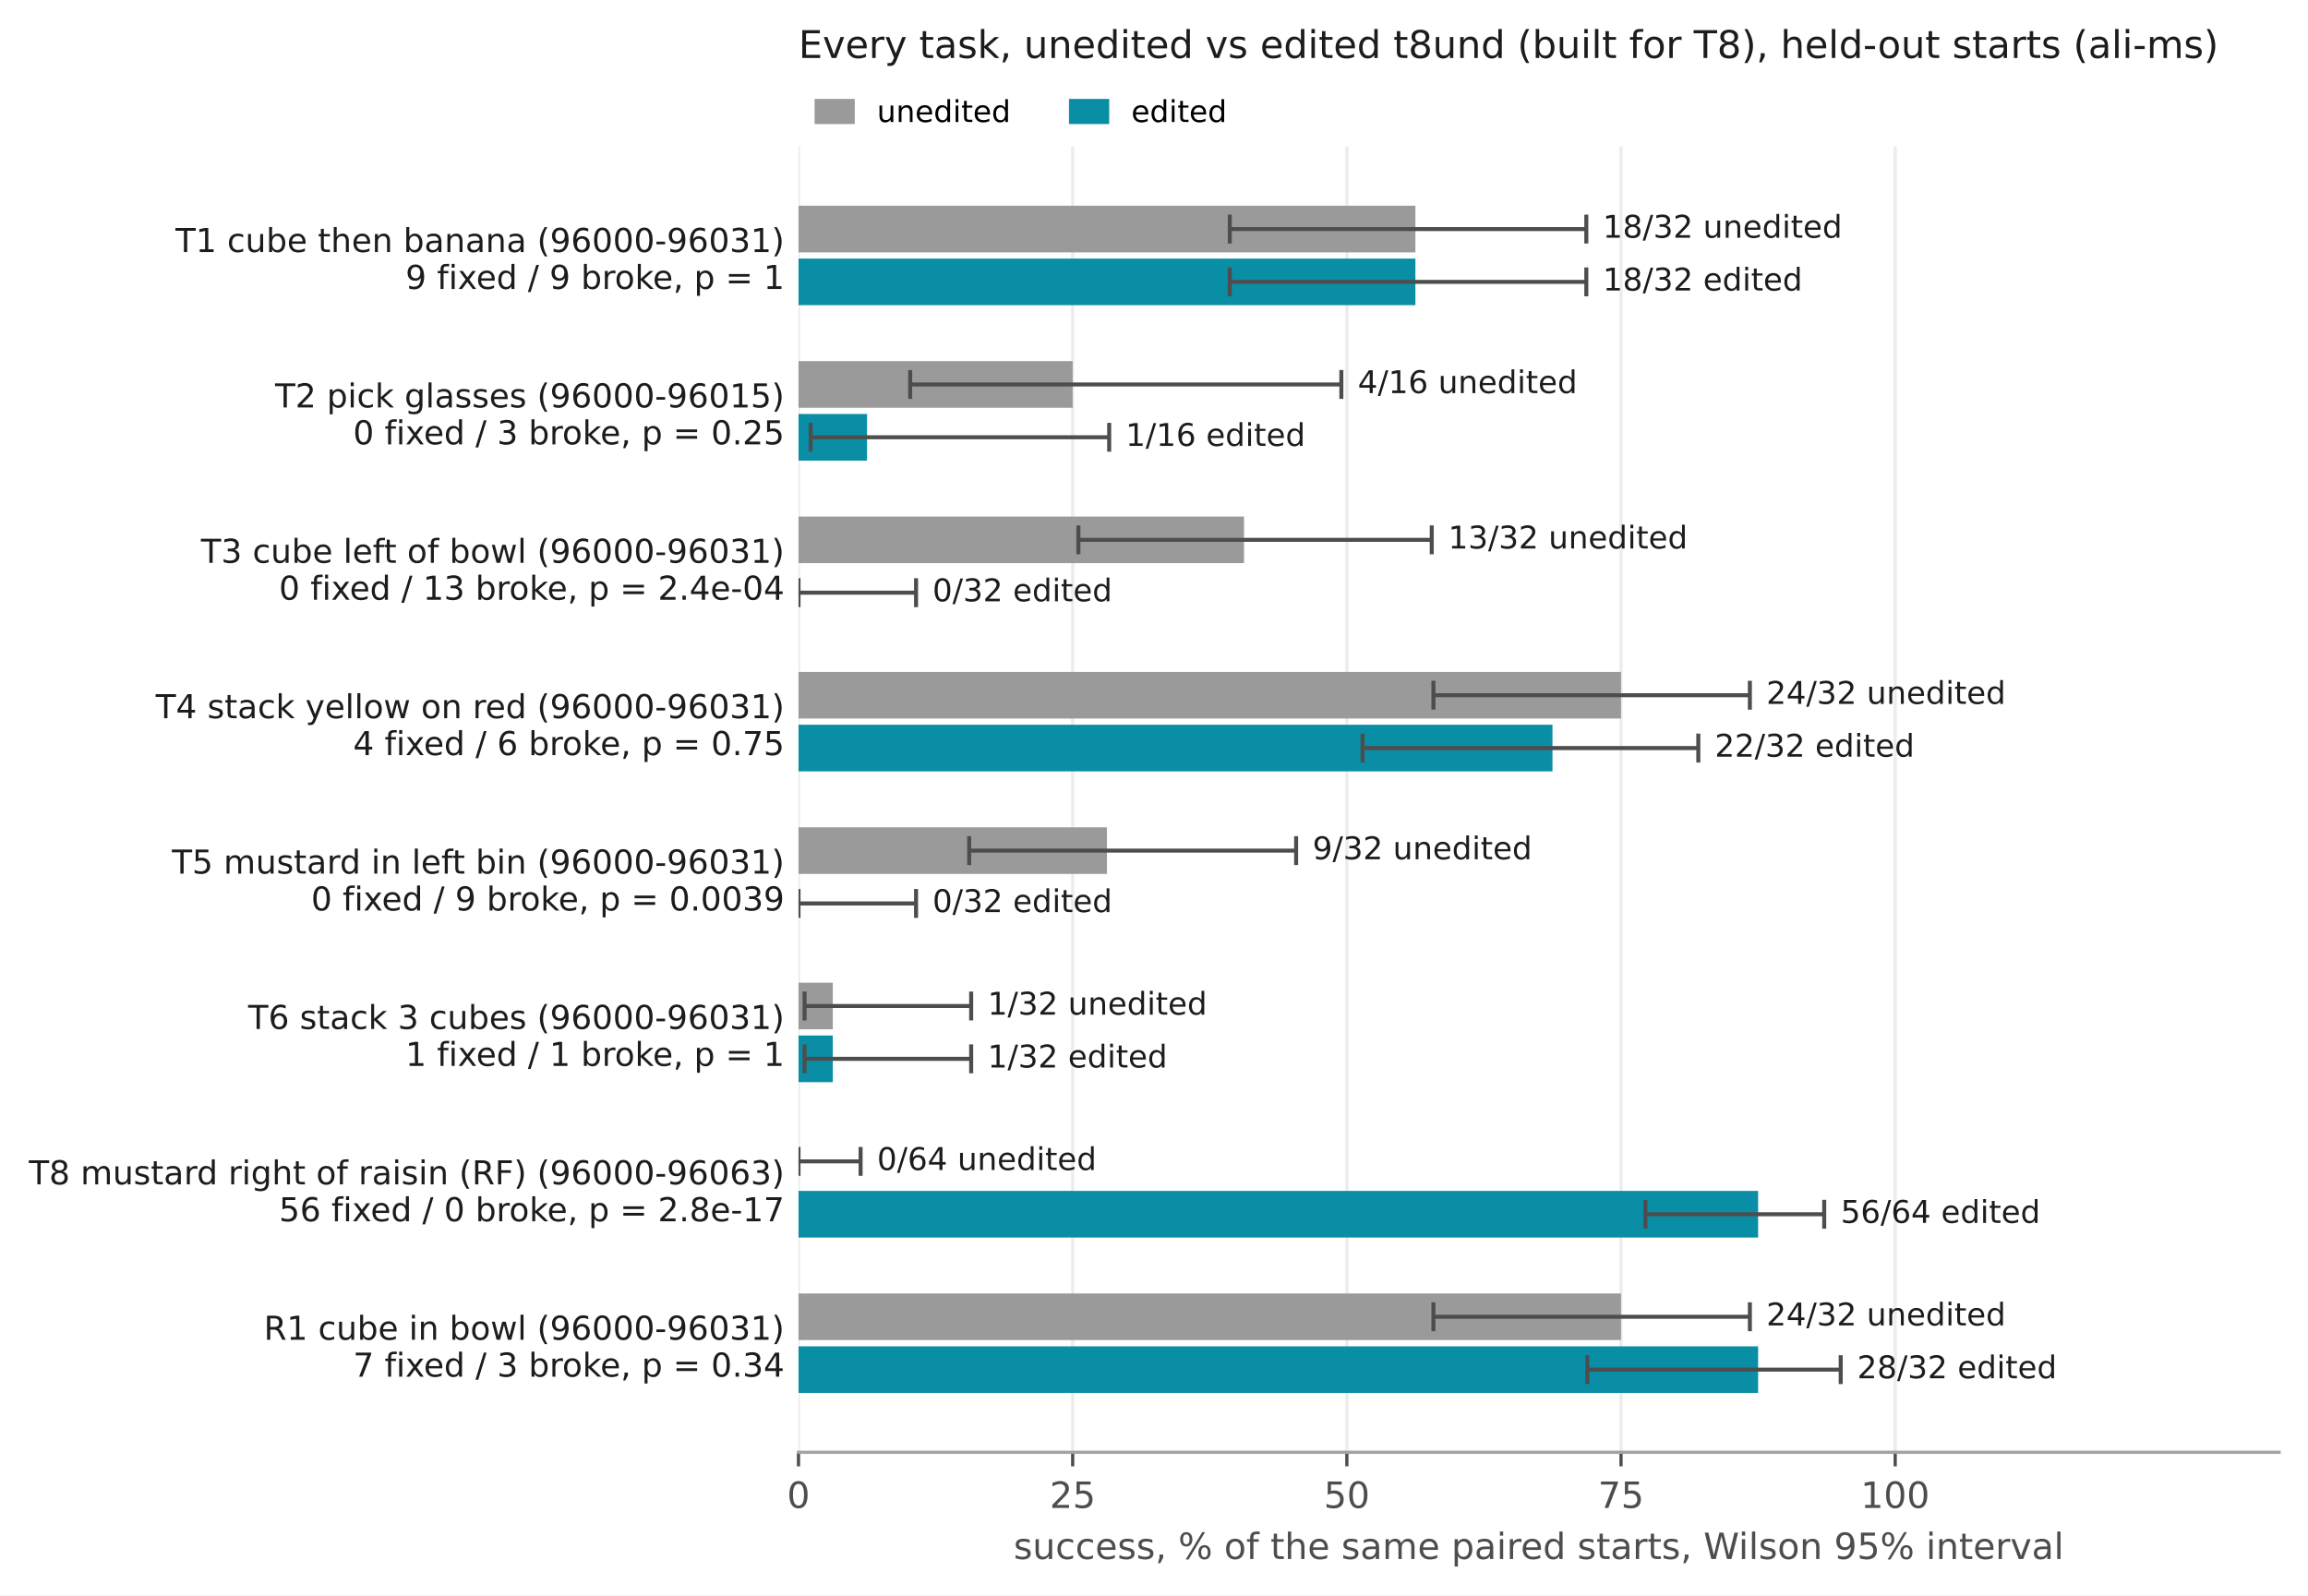
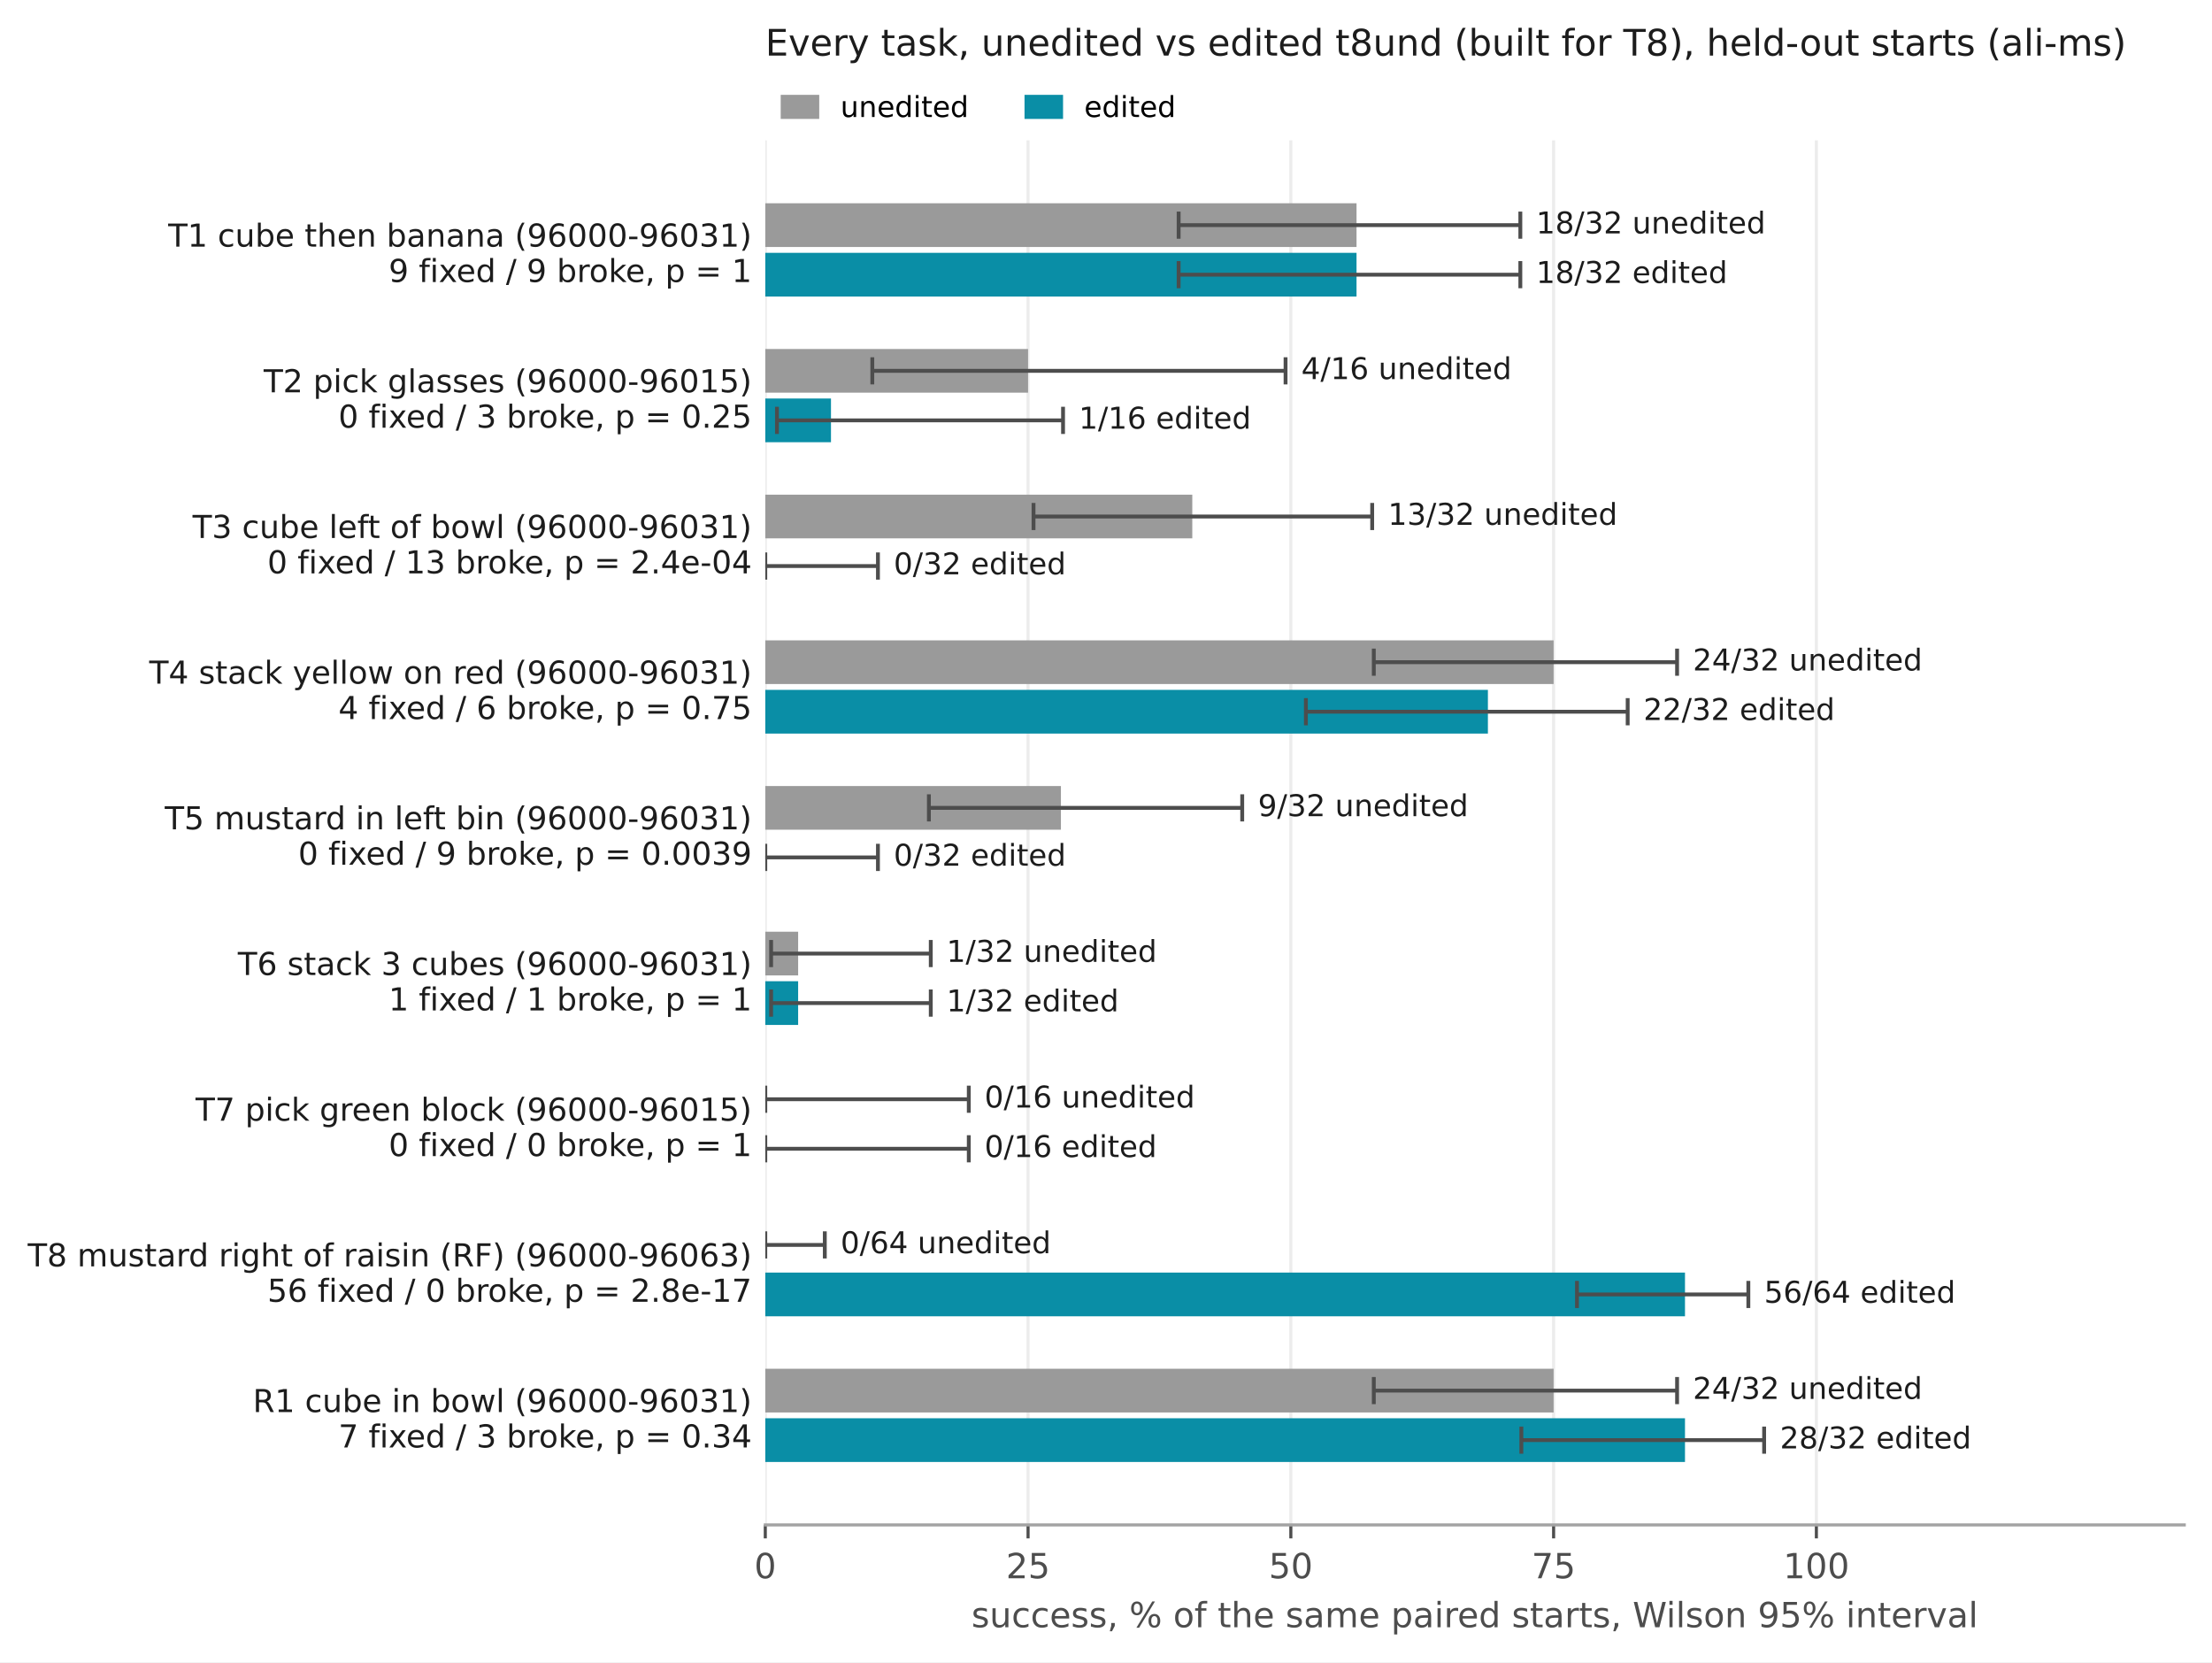
- <svg xmlns="http://www.w3.org/2000/svg" xmlns:xlink="http://www.w3.org/1999/xlink" width="574.104pt" height="396.918pt" viewBox="0 0 574.104 396.918" version="1.1">
+ <svg xmlns="http://www.w3.org/2000/svg" xmlns:xlink="http://www.w3.org/1999/xlink" width="574.104pt" height="431.29pt" viewBox="0 0 574.104 431.29" version="1.1">
  <defs>
    <style type="text/css">*{stroke-linejoin: round; stroke-linecap: butt}</style>
  </defs>
  <g id="figure_1">
    <g id="patch_1">
-       <path d="M 0 396.918  L 574.104 396.918  L 574.104 0  L 0 0  z " style="fill: #ffffff" />
+       <path d="M 0 431.29  L 574.104 431.29  L 574.104 0  L 0 0  z " style="fill: #ffffff" />
    </g>
    <g id="axes_1">
      <g id="patch_2">
-         <path d="M 198.624 361.297  L 566.904 361.297  L 566.904 36.419  L 198.624 36.419  z " style="fill: #ffffff" />
+         <path d="M 198.624 395.67  L 566.904 395.67  L 566.904 36.419  L 198.624 36.419  z " style="fill: #ffffff" />
      </g>
      <g id="matplotlib.axis_1">
        <g id="xtick_1">
          <g id="line2d_1">
-             <path d="M 198.624 361.297  L 198.624 36.419  " clip-path="url(#p820fdd9894)" style="fill: none; stroke: #ececec; stroke-width: 0.8; stroke-linecap: square" />
+             <path d="M 198.624 395.67  L 198.624 36.419  " clip-path="url(#pd3c4343c8f)" style="fill: none; stroke: #ececec; stroke-width: 0.8; stroke-linecap: square" />
          </g>
          <g id="line2d_2">
            <defs>
-               <path id="m420c522c2f" d="M 0 0  L 0 3.5  " style="stroke: #4d4d4d; stroke-width: 0.8" />
+               <path id="mde42d79b18" d="M 0 0  L 0 3.5  " style="stroke: #4d4d4d; stroke-width: 0.8" />
            </defs>
            <g>
-               <use xlink:href="#m420c522c2f" x="198.624" y="361.297" style="fill: #4d4d4d; stroke: #4d4d4d; stroke-width: 0.8" />
+               <use xlink:href="#mde42d79b18" x="198.624" y="395.67" style="fill: #4d4d4d; stroke: #4d4d4d; stroke-width: 0.8" />
            </g>
          </g>
          <g id="text_1">
-             <text style="font-size: 9px; font-family: 'DejaVu Sans'; text-anchor: middle; fill: #4d4d4d" x="198.624" y="375.136" transform="rotate(-0 198.6235 375.1355)">0</text>
+             <text style="font-size: 9px; font-family: 'DejaVu Sans'; text-anchor: middle; fill: #4d4d4d" x="198.624" y="409.508" transform="rotate(-0 198.6235 409.5083)">0</text>
          </g>
        </g>
        <g id="xtick_2">
          <g id="line2d_3">
-             <path d="M 266.824 361.297  L 266.824 36.419  " clip-path="url(#p820fdd9894)" style="fill: none; stroke: #ececec; stroke-width: 0.8; stroke-linecap: square" />
+             <path d="M 266.824 395.67  L 266.824 36.419  " clip-path="url(#pd3c4343c8f)" style="fill: none; stroke: #ececec; stroke-width: 0.8; stroke-linecap: square" />
          </g>
          <g id="line2d_4">
            <g>
-               <use xlink:href="#m420c522c2f" x="266.824" y="361.297" style="fill: #4d4d4d; stroke: #4d4d4d; stroke-width: 0.8" />
+               <use xlink:href="#mde42d79b18" x="266.824" y="395.67" style="fill: #4d4d4d; stroke: #4d4d4d; stroke-width: 0.8" />
            </g>
          </g>
          <g id="text_2">
-             <text style="font-size: 9px; font-family: 'DejaVu Sans'; text-anchor: middle; fill: #4d4d4d" x="266.824" y="375.136" transform="rotate(-0 266.8235 375.1355)">25</text>
+             <text style="font-size: 9px; font-family: 'DejaVu Sans'; text-anchor: middle; fill: #4d4d4d" x="266.824" y="409.508" transform="rotate(-0 266.8235 409.5083)">25</text>
          </g>
        </g>
        <g id="xtick_3">
          <g id="line2d_5">
-             <path d="M 335.024 361.297  L 335.024 36.419  " clip-path="url(#p820fdd9894)" style="fill: none; stroke: #ececec; stroke-width: 0.8; stroke-linecap: square" />
+             <path d="M 335.024 395.67  L 335.024 36.419  " clip-path="url(#pd3c4343c8f)" style="fill: none; stroke: #ececec; stroke-width: 0.8; stroke-linecap: square" />
          </g>
          <g id="line2d_6">
            <g>
-               <use xlink:href="#m420c522c2f" x="335.024" y="361.297" style="fill: #4d4d4d; stroke: #4d4d4d; stroke-width: 0.8" />
+               <use xlink:href="#mde42d79b18" x="335.024" y="395.67" style="fill: #4d4d4d; stroke: #4d4d4d; stroke-width: 0.8" />
            </g>
          </g>
          <g id="text_3">
-             <text style="font-size: 9px; font-family: 'DejaVu Sans'; text-anchor: middle; fill: #4d4d4d" x="335.024" y="375.136" transform="rotate(-0 335.0235 375.1355)">50</text>
+             <text style="font-size: 9px; font-family: 'DejaVu Sans'; text-anchor: middle; fill: #4d4d4d" x="335.024" y="409.508" transform="rotate(-0 335.0235 409.5083)">50</text>
          </g>
        </g>
        <g id="xtick_4">
          <g id="line2d_7">
-             <path d="M 403.224 361.297  L 403.224 36.419  " clip-path="url(#p820fdd9894)" style="fill: none; stroke: #ececec; stroke-width: 0.8; stroke-linecap: square" />
+             <path d="M 403.224 395.67  L 403.224 36.419  " clip-path="url(#pd3c4343c8f)" style="fill: none; stroke: #ececec; stroke-width: 0.8; stroke-linecap: square" />
          </g>
          <g id="line2d_8">
            <g>
-               <use xlink:href="#m420c522c2f" x="403.224" y="361.297" style="fill: #4d4d4d; stroke: #4d4d4d; stroke-width: 0.8" />
+               <use xlink:href="#mde42d79b18" x="403.224" y="395.67" style="fill: #4d4d4d; stroke: #4d4d4d; stroke-width: 0.8" />
            </g>
          </g>
          <g id="text_4">
-             <text style="font-size: 9px; font-family: 'DejaVu Sans'; text-anchor: middle; fill: #4d4d4d" x="403.224" y="375.136" transform="rotate(-0 403.2235 375.1355)">75</text>
+             <text style="font-size: 9px; font-family: 'DejaVu Sans'; text-anchor: middle; fill: #4d4d4d" x="403.224" y="409.508" transform="rotate(-0 403.2235 409.5083)">75</text>
          </g>
        </g>
        <g id="xtick_5">
          <g id="line2d_9">
-             <path d="M 471.423 361.297  L 471.423 36.419  " clip-path="url(#p820fdd9894)" style="fill: none; stroke: #ececec; stroke-width: 0.8; stroke-linecap: square" />
+             <path d="M 471.423 395.67  L 471.423 36.419  " clip-path="url(#pd3c4343c8f)" style="fill: none; stroke: #ececec; stroke-width: 0.8; stroke-linecap: square" />
          </g>
          <g id="line2d_10">
            <g>
-               <use xlink:href="#m420c522c2f" x="471.423" y="361.297" style="fill: #4d4d4d; stroke: #4d4d4d; stroke-width: 0.8" />
+               <use xlink:href="#mde42d79b18" x="471.423" y="395.67" style="fill: #4d4d4d; stroke: #4d4d4d; stroke-width: 0.8" />
            </g>
          </g>
          <g id="text_5">
-             <text style="font-size: 9px; font-family: 'DejaVu Sans'; text-anchor: middle; fill: #4d4d4d" x="471.423" y="375.136" transform="rotate(-0 471.4235 375.1355)">100</text>
+             <text style="font-size: 9px; font-family: 'DejaVu Sans'; text-anchor: middle; fill: #4d4d4d" x="471.423" y="409.508" transform="rotate(-0 471.4235 409.5083)">100</text>
          </g>
        </g>
        <g id="text_6">
-           <text style="font-size: 9px; font-family: 'DejaVu Sans'; text-anchor: middle; fill: #4d4d4d" x="382.764" y="387.846" transform="rotate(-0 382.7635 387.8458)">success, % of the same paired starts, Wilson 95% interval</text>
+           <text style="font-size: 9px; font-family: 'DejaVu Sans'; text-anchor: middle; fill: #4d4d4d" x="382.764" y="422.219" transform="rotate(-0 382.7635 422.2186)">success, % of the same paired starts, Wilson 95% interval</text>
        </g>
      </g>
      <g id="matplotlib.axis_2">
        <g id="ytick_1">
          <g id="line2d_11" />
          <g id="text_7">
-             <text style="font-size: 8.2px; font-family: 'DejaVu Sans'; fill: #1c1c1c" transform="translate(65.61603 333.3066)">R1 cube in bowl (96000-96031)</text>
-             <text style="font-size: 8.2px; font-family: 'DejaVu Sans'; fill: #1c1c1c" transform="translate(87.82394 342.4888)">7 fixed / 3 broke, p = 0.34</text>
+             <text style="font-size: 8.2px; font-family: 'DejaVu Sans'; fill: #1c1c1c" transform="translate(65.61603 366.3914)">R1 cube in bowl (96000-96031)</text>
+             <text style="font-size: 8.2px; font-family: 'DejaVu Sans'; fill: #1c1c1c" transform="translate(87.82394 375.5736)">7 fixed / 3 broke, p = 0.34</text>
          </g>
        </g>
        <g id="ytick_2">
          <g id="line2d_12" />
          <g id="text_8">
-             <text style="font-size: 8.2px; font-family: 'DejaVu Sans'; fill: #1c1c1c" transform="translate(7.2 294.649)">T8 mustard right of raisin (RF) (96000-96063)</text>
-             <text style="font-size: 8.2px; font-family: 'DejaVu Sans'; fill: #1c1c1c" transform="translate(69.38547 303.8312)">56 fixed / 0 broke, p = 2.8e-17</text>
+             <text style="font-size: 8.2px; font-family: 'DejaVu Sans'; fill: #1c1c1c" transform="translate(7.2 328.5914)">T8 mustard right of raisin (RF) (96000-96063)</text>
+             <text style="font-size: 8.2px; font-family: 'DejaVu Sans'; fill: #1c1c1c" transform="translate(69.38547 337.7736)">56 fixed / 0 broke, p = 2.8e-17</text>
          </g>
        </g>
        <g id="ytick_3">
          <g id="line2d_13" />
          <g id="text_9">
-             <text style="font-size: 8.2px; font-family: 'DejaVu Sans'; fill: #1c1c1c" transform="translate(61.73 255.9914)">T6 stack 3 cubes (96000-96031)</text>
-             <text style="font-size: 8.2px; font-family: 'DejaVu Sans'; fill: #1c1c1c" transform="translate(100.8645 265.1736)">1 fixed / 1 broke, p = 1</text>
+             <text style="font-size: 8.2px; font-family: 'DejaVu Sans'; fill: #1c1c1c" transform="translate(50.76506 290.7914)">T7 pick green block (96000-96015)</text>
+             <text style="font-size: 8.2px; font-family: 'DejaVu Sans'; fill: #1c1c1c" transform="translate(100.8645 299.9737)">0 fixed / 0 broke, p = 1</text>
          </g>
        </g>
        <g id="ytick_4">
          <g id="line2d_14" />
          <g id="text_10">
-             <text style="font-size: 8.2px; font-family: 'DejaVu Sans'; fill: #1c1c1c" transform="translate(42.77262 217.3338)">T5 mustard in left bin (96000-96031)</text>
-             <text style="font-size: 8.2px; font-family: 'DejaVu Sans'; fill: #1c1c1c" transform="translate(77.38944 226.516)">0 fixed / 9 broke, p = 0.0039</text>
+             <text style="font-size: 8.2px; font-family: 'DejaVu Sans'; fill: #1c1c1c" transform="translate(61.73 252.9914)">T6 stack 3 cubes (96000-96031)</text>
+             <text style="font-size: 8.2px; font-family: 'DejaVu Sans'; fill: #1c1c1c" transform="translate(100.8645 262.1737)">1 fixed / 1 broke, p = 1</text>
          </g>
        </g>
        <g id="ytick_5">
          <g id="line2d_15" />
          <g id="text_11">
-             <text style="font-size: 8.2px; font-family: 'DejaVu Sans'; fill: #1c1c1c" transform="translate(38.73925 178.6762)">T4 stack yellow on red (96000-96031)</text>
-             <text style="font-size: 8.2px; font-family: 'DejaVu Sans'; fill: #1c1c1c" transform="translate(87.82394 187.8585)">4 fixed / 6 broke, p = 0.75</text>
+             <text style="font-size: 8.2px; font-family: 'DejaVu Sans'; fill: #1c1c1c" transform="translate(42.77262 215.1914)">T5 mustard in left bin (96000-96031)</text>
+             <text style="font-size: 8.2px; font-family: 'DejaVu Sans'; fill: #1c1c1c" transform="translate(77.38944 224.3736)">0 fixed / 9 broke, p = 0.0039</text>
          </g>
        </g>
        <g id="ytick_6">
          <g id="line2d_16" />
          <g id="text_12">
-             <text style="font-size: 8.2px; font-family: 'DejaVu Sans'; fill: #1c1c1c" transform="translate(49.98862 140.0187)">T3 cube left of bowl (96000-96031)</text>
-             <text style="font-size: 8.2px; font-family: 'DejaVu Sans'; fill: #1c1c1c" transform="translate(69.38547 149.2009)">0 fixed / 13 broke, p = 2.4e-04</text>
+             <text style="font-size: 8.2px; font-family: 'DejaVu Sans'; fill: #1c1c1c" transform="translate(38.73925 177.3914)">T4 stack yellow on red (96000-96031)</text>
+             <text style="font-size: 8.2px; font-family: 'DejaVu Sans'; fill: #1c1c1c" transform="translate(87.82394 186.5736)">4 fixed / 6 broke, p = 0.75</text>
          </g>
        </g>
        <g id="ytick_7">
          <g id="line2d_17" />
          <g id="text_13">
-             <text style="font-size: 8.2px; font-family: 'DejaVu Sans'; fill: #1c1c1c" transform="translate(68.43991 101.3611)">T2 pick glasses (96000-96015)</text>
-             <text style="font-size: 8.2px; font-family: 'DejaVu Sans'; fill: #1c1c1c" transform="translate(87.82394 110.5433)">0 fixed / 3 broke, p = 0.25</text>
+             <text style="font-size: 8.2px; font-family: 'DejaVu Sans'; fill: #1c1c1c" transform="translate(49.98862 139.5914)">T3 cube left of bowl (96000-96031)</text>
+             <text style="font-size: 8.2px; font-family: 'DejaVu Sans'; fill: #1c1c1c" transform="translate(69.38547 148.7737)">0 fixed / 13 broke, p = 2.4e-04</text>
          </g>
        </g>
        <g id="ytick_8">
          <g id="line2d_18" />
          <g id="text_14">
-             <text style="font-size: 8.2px; font-family: 'DejaVu Sans'; fill: #1c1c1c" transform="translate(43.65925 62.70347)">T1 cube then banana (96000-96031)</text>
-             <text style="font-size: 8.2px; font-family: 'DejaVu Sans'; fill: #1c1c1c" transform="translate(100.8645 71.88568)">9 fixed / 9 broke, p = 1</text>
+             <text style="font-size: 8.2px; font-family: 'DejaVu Sans'; fill: #1c1c1c" transform="translate(68.43991 101.7914)">T2 pick glasses (96000-96015)</text>
+             <text style="font-size: 8.2px; font-family: 'DejaVu Sans'; fill: #1c1c1c" transform="translate(87.82394 110.9737)">0 fixed / 3 broke, p = 0.25</text>
+           </g>
+         </g>
+         <g id="ytick_9">
+           <g id="line2d_19" />
+           <g id="text_15">
+             <text style="font-size: 8.2px; font-family: 'DejaVu Sans'; fill: #1c1c1c" transform="translate(43.65925 63.99144)">T1 cube then banana (96000-96031)</text>
+             <text style="font-size: 8.2px; font-family: 'DejaVu Sans'; fill: #1c1c1c" transform="translate(100.8645 73.17365)">9 fixed / 9 broke, p = 1</text>
          </g>
        </g>
      </g>
      <g id="patch_3">
-         <path d="M 198.624 62.783  L 352.074 62.783  L 352.074 51.186  L 198.624 51.186  z " clip-path="url(#p820fdd9894)" style="fill: #9a9a9a" />
+         <path d="M 198.624 64.088  L 352.074 64.088  L 352.074 52.748  L 198.624 52.748  z " clip-path="url(#pd3c4343c8f)" style="fill: #9a9a9a" />
      </g>
      <g id="patch_4">
-         <path d="M 198.624 75.927  L 352.074 75.927  L 352.074 64.329  L 198.624 64.329  z " clip-path="url(#p820fdd9894)" style="fill: #0a8ea6" />
+         <path d="M 198.624 76.94  L 352.074 76.94  L 352.074 65.6  L 198.624 65.6  z " clip-path="url(#pd3c4343c8f)" style="fill: #0a8ea6" />
      </g>
      <g id="patch_5">
-         <path d="M 198.624 101.441  L 266.824 101.441  L 266.824 89.843  L 198.624 89.843  z " clip-path="url(#p820fdd9894)" style="fill: #9a9a9a" />
+         <path d="M 198.624 101.888  L 266.824 101.888  L 266.824 90.548  L 198.624 90.548  z " clip-path="url(#pd3c4343c8f)" style="fill: #9a9a9a" />
      </g>
      <g id="patch_6">
-         <path d="M 198.624 114.584  L 215.673 114.584  L 215.673 102.987  L 198.624 102.987  z " clip-path="url(#p820fdd9894)" style="fill: #0a8ea6" />
+         <path d="M 198.624 114.74  L 215.673 114.74  L 215.673 103.4  L 198.624 103.4  z " clip-path="url(#pd3c4343c8f)" style="fill: #0a8ea6" />
      </g>
      <g id="patch_7">
-         <path d="M 198.624 140.098  L 309.449 140.098  L 309.449 128.501  L 198.624 128.501  z " clip-path="url(#p820fdd9894)" style="fill: #9a9a9a" />
+         <path d="M 198.624 139.688  L 309.449 139.688  L 309.449 128.348  L 198.624 128.348  z " clip-path="url(#pd3c4343c8f)" style="fill: #9a9a9a" />
      </g>
      <g id="patch_8">
-         <path d="M 198.624 153.242  L 198.624 153.242  L 198.624 141.644  L 198.624 141.644  z " clip-path="url(#p820fdd9894)" style="fill: #0a8ea6" />
+         <path d="M 198.624 152.54  L 198.624 152.54  L 198.624 141.2  L 198.624 141.2  z " clip-path="url(#pd3c4343c8f)" style="fill: #0a8ea6" />
      </g>
      <g id="patch_9">
-         <path d="M 198.624 178.756  L 403.224 178.756  L 403.224 167.158  L 198.624 167.158  z " clip-path="url(#p820fdd9894)" style="fill: #9a9a9a" />
+         <path d="M 198.624 177.488  L 403.224 177.488  L 403.224 166.148  L 198.624 166.148  z " clip-path="url(#pd3c4343c8f)" style="fill: #9a9a9a" />
      </g>
      <g id="patch_10">
-         <path d="M 198.624 191.899  L 386.173 191.899  L 386.173 180.302  L 198.624 180.302  z " clip-path="url(#p820fdd9894)" style="fill: #0a8ea6" />
+         <path d="M 198.624 190.34  L 386.173 190.34  L 386.173 179  L 198.624 179  z " clip-path="url(#pd3c4343c8f)" style="fill: #0a8ea6" />
      </g>
      <g id="patch_11">
-         <path d="M 198.624 217.413  L 275.349 217.413  L 275.349 205.816  L 198.624 205.816  z " clip-path="url(#p820fdd9894)" style="fill: #9a9a9a" />
+         <path d="M 198.624 215.288  L 275.349 215.288  L 275.349 203.948  L 198.624 203.948  z " clip-path="url(#pd3c4343c8f)" style="fill: #9a9a9a" />
      </g>
      <g id="patch_12">
-         <path d="M 198.624 230.557  L 198.624 230.557  L 198.624 218.96  L 198.624 218.96  z " clip-path="url(#p820fdd9894)" style="fill: #0a8ea6" />
+         <path d="M 198.624 228.14  L 198.624 228.14  L 198.624 216.8  L 198.624 216.8  z " clip-path="url(#pd3c4343c8f)" style="fill: #0a8ea6" />
      </g>
      <g id="patch_13">
-         <path d="M 198.624 256.071  L 207.149 256.071  L 207.149 244.474  L 198.624 244.474  z " clip-path="url(#p820fdd9894)" style="fill: #9a9a9a" />
+         <path d="M 198.624 253.088  L 207.149 253.088  L 207.149 241.748  L 198.624 241.748  z " clip-path="url(#pd3c4343c8f)" style="fill: #9a9a9a" />
      </g>
      <g id="patch_14">
-         <path d="M 198.624 269.215  L 207.149 269.215  L 207.149 257.617  L 198.624 257.617  z " clip-path="url(#p820fdd9894)" style="fill: #0a8ea6" />
+         <path d="M 198.624 265.94  L 207.149 265.94  L 207.149 254.6  L 198.624 254.6  z " clip-path="url(#pd3c4343c8f)" style="fill: #0a8ea6" />
      </g>
      <g id="patch_15">
-         <path d="M 198.624 294.729  L 198.624 294.729  L 198.624 283.131  L 198.624 283.131  z " clip-path="url(#p820fdd9894)" style="fill: #9a9a9a" />
+         <path d="M 198.624 290.888  L 198.624 290.888  L 198.624 279.548  L 198.624 279.548  z " clip-path="url(#pd3c4343c8f)" style="fill: #9a9a9a" />
      </g>
      <g id="patch_16">
-         <path d="M 198.624 307.872  L 437.324 307.872  L 437.324 296.275  L 198.624 296.275  z " clip-path="url(#p820fdd9894)" style="fill: #0a8ea6" />
+         <path d="M 198.624 303.74  L 198.624 303.74  L 198.624 292.4  L 198.624 292.4  z " clip-path="url(#pd3c4343c8f)" style="fill: #0a8ea6" />
      </g>
      <g id="patch_17">
-         <path d="M 198.624 333.386  L 403.224 333.386  L 403.224 321.789  L 198.624 321.789  z " clip-path="url(#p820fdd9894)" style="fill: #9a9a9a" />
+         <path d="M 198.624 328.688  L 198.624 328.688  L 198.624 317.348  L 198.624 317.348  z " clip-path="url(#pd3c4343c8f)" style="fill: #9a9a9a" />
      </g>
      <g id="patch_18">
-         <path d="M 198.624 346.53  L 437.324 346.53  L 437.324 334.932  L 198.624 334.932  z " clip-path="url(#p820fdd9894)" style="fill: #0a8ea6" />
+         <path d="M 198.624 341.54  L 437.324 341.54  L 437.324 330.2  L 198.624 330.2  z " clip-path="url(#pd3c4343c8f)" style="fill: #0a8ea6" />
      </g>
      <g id="patch_19">
-         <path d="M 198.624 361.297  L 566.904 361.297  " style="fill: none; stroke: #a3a3a3; stroke-width: 0.8; stroke-linejoin: miter; stroke-linecap: square" />
-       </g>
-       <g id="line2d_19">
-         <path d="M 305.904 56.984  L 394.588 56.984  " clip-path="url(#p820fdd9894)" style="fill: none; stroke: #4d4d4d" />
+         <path d="M 198.624 366.488  L 403.224 366.488  L 403.224 355.148  L 198.624 355.148  z " clip-path="url(#pd3c4343c8f)" style="fill: #9a9a9a" />
+       </g>
+       <g id="patch_20">
+         <path d="M 198.624 379.34  L 437.324 379.34  L 437.324 368  L 198.624 368  z " clip-path="url(#pd3c4343c8f)" style="fill: #0a8ea6" />
+       </g>
+       <g id="patch_21">
+         <path d="M 198.624 395.67  L 566.904 395.67  " style="fill: none; stroke: #a3a3a3; stroke-width: 0.8; stroke-linejoin: miter; stroke-linecap: square" />
      </g>
      <g id="line2d_20">
-         <path d="M 305.904 60.077  L 305.904 53.892  " clip-path="url(#p820fdd9894)" style="fill: none; stroke: #4d4d4d; stroke-linecap: square" />
+         <path d="M 305.904 58.418  L 394.588 58.418  " clip-path="url(#pd3c4343c8f)" style="fill: none; stroke: #4d4d4d" />
      </g>
      <g id="line2d_21">
-         <path d="M 394.588 60.077  L 394.588 53.892  " clip-path="url(#p820fdd9894)" style="fill: none; stroke: #4d4d4d; stroke-linecap: square" />
-       </g>
-       <g id="text_15">
-         <text style="font-size: 7.8px; font-family: 'DejaVu Sans'; text-anchor: start; fill: #1c1c1c" x="398.68" y="59.137" transform="rotate(-0 398.6805 59.13667)">18/32 unedited</text>
+         <path d="M 305.904 61.442  L 305.904 55.394  " clip-path="url(#pd3c4343c8f)" style="fill: none; stroke: #4d4d4d; stroke-linecap: square" />
      </g>
      <g id="line2d_22">
-         <path d="M 305.904 70.128  L 394.588 70.128  " clip-path="url(#p820fdd9894)" style="fill: none; stroke: #4d4d4d" />
+         <path d="M 394.588 61.442  L 394.588 55.394  " clip-path="url(#pd3c4343c8f)" style="fill: none; stroke: #4d4d4d; stroke-linecap: square" />
+       </g>
+       <g id="text_16">
+         <text style="font-size: 7.8px; font-family: 'DejaVu Sans'; text-anchor: start; fill: #1c1c1c" x="398.68" y="60.57" transform="rotate(-0 398.6805 60.57043)">18/32 unedited</text>
      </g>
      <g id="line2d_23">
-         <path d="M 305.904 73.221  L 305.904 67.035  " clip-path="url(#p820fdd9894)" style="fill: none; stroke: #4d4d4d; stroke-linecap: square" />
+         <path d="M 305.904 71.27  L 394.588 71.27  " clip-path="url(#pd3c4343c8f)" style="fill: none; stroke: #4d4d4d" />
      </g>
      <g id="line2d_24">
-         <path d="M 394.588 73.221  L 394.588 67.035  " clip-path="url(#p820fdd9894)" style="fill: none; stroke: #4d4d4d; stroke-linecap: square" />
-       </g>
-       <g id="text_16">
-         <text style="font-size: 7.8px; font-family: 'DejaVu Sans'; text-anchor: start; fill: #1c1c1c" x="398.68" y="72.28" transform="rotate(-0 398.6805 72.28025)">18/32 edited</text>
+         <path d="M 305.904 74.294  L 305.904 68.246  " clip-path="url(#pd3c4343c8f)" style="fill: none; stroke: #4d4d4d; stroke-linecap: square" />
      </g>
      <g id="line2d_25">
-         <path d="M 226.4 95.642  L 333.655 95.642  " clip-path="url(#p820fdd9894)" style="fill: none; stroke: #4d4d4d" />
+         <path d="M 394.588 74.294  L 394.588 68.246  " clip-path="url(#pd3c4343c8f)" style="fill: none; stroke: #4d4d4d; stroke-linecap: square" />
+       </g>
+       <g id="text_17">
+         <text style="font-size: 7.8px; font-family: 'DejaVu Sans'; text-anchor: start; fill: #1c1c1c" x="398.68" y="73.422" transform="rotate(-0 398.6805 73.42243)">18/32 edited</text>
      </g>
      <g id="line2d_26">
-         <path d="M 226.4 98.735  L 226.4 92.549  " clip-path="url(#p820fdd9894)" style="fill: none; stroke: #4d4d4d; stroke-linecap: square" />
+         <path d="M 226.4 96.218  L 333.655 96.218  " clip-path="url(#pd3c4343c8f)" style="fill: none; stroke: #4d4d4d" />
      </g>
      <g id="line2d_27">
-         <path d="M 333.655 98.735  L 333.655 92.549  " clip-path="url(#p820fdd9894)" style="fill: none; stroke: #4d4d4d; stroke-linecap: square" />
-       </g>
-       <g id="text_17">
-         <text style="font-size: 7.8px; font-family: 'DejaVu Sans'; text-anchor: start; fill: #1c1c1c" x="337.747" y="97.794" transform="rotate(-0 337.7469 97.79426)">4/16 unedited</text>
+         <path d="M 226.4 99.242  L 226.4 93.194  " clip-path="url(#pd3c4343c8f)" style="fill: none; stroke: #4d4d4d; stroke-linecap: square" />
      </g>
      <g id="line2d_28">
-         <path d="M 201.657 108.786  L 275.904 108.786  " clip-path="url(#p820fdd9894)" style="fill: none; stroke: #4d4d4d" />
+         <path d="M 333.655 99.242  L 333.655 93.194  " clip-path="url(#pd3c4343c8f)" style="fill: none; stroke: #4d4d4d; stroke-linecap: square" />
+       </g>
+       <g id="text_18">
+         <text style="font-size: 7.8px; font-family: 'DejaVu Sans'; text-anchor: start; fill: #1c1c1c" x="337.747" y="98.37" transform="rotate(-0 337.7469 98.37043)">4/16 unedited</text>
      </g>
      <g id="line2d_29">
-         <path d="M 201.657 111.878  L 201.657 105.693  " clip-path="url(#p820fdd9894)" style="fill: none; stroke: #4d4d4d; stroke-linecap: square" />
+         <path d="M 201.657 109.07  L 275.904 109.07  " clip-path="url(#pd3c4343c8f)" style="fill: none; stroke: #4d4d4d" />
      </g>
      <g id="line2d_30">
-         <path d="M 275.904 111.878  L 275.904 105.693  " clip-path="url(#p820fdd9894)" style="fill: none; stroke: #4d4d4d; stroke-linecap: square" />
-       </g>
-       <g id="text_18">
-         <text style="font-size: 7.8px; font-family: 'DejaVu Sans'; text-anchor: start; fill: #1c1c1c" x="279.996" y="110.938" transform="rotate(-0 279.9963 110.9378)">1/16 edited</text>
+         <path d="M 201.657 112.094  L 201.657 106.046  " clip-path="url(#pd3c4343c8f)" style="fill: none; stroke: #4d4d4d; stroke-linecap: square" />
      </g>
      <g id="line2d_31">
-         <path d="M 268.241 134.3  L 356.138 134.3  " clip-path="url(#p820fdd9894)" style="fill: none; stroke: #4d4d4d" />
+         <path d="M 275.904 112.094  L 275.904 106.046  " clip-path="url(#pd3c4343c8f)" style="fill: none; stroke: #4d4d4d; stroke-linecap: square" />
+       </g>
+       <g id="text_19">
+         <text style="font-size: 7.8px; font-family: 'DejaVu Sans'; text-anchor: start; fill: #1c1c1c" x="279.996" y="111.222" transform="rotate(-0 279.9963 111.2224)">1/16 edited</text>
      </g>
      <g id="line2d_32">
-         <path d="M 268.241 137.392  L 268.241 131.207  " clip-path="url(#p820fdd9894)" style="fill: none; stroke: #4d4d4d; stroke-linecap: square" />
+         <path d="M 268.241 134.018  L 356.138 134.018  " clip-path="url(#pd3c4343c8f)" style="fill: none; stroke: #4d4d4d" />
      </g>
      <g id="line2d_33">
-         <path d="M 356.138 137.392  L 356.138 131.207  " clip-path="url(#p820fdd9894)" style="fill: none; stroke: #4d4d4d; stroke-linecap: square" />
-       </g>
-       <g id="text_19">
-         <text style="font-size: 7.8px; font-family: 'DejaVu Sans'; text-anchor: start; fill: #1c1c1c" x="360.23" y="136.452" transform="rotate(-0 360.2302 136.4519)">13/32 unedited</text>
+         <path d="M 268.241 137.042  L 268.241 130.994  " clip-path="url(#pd3c4343c8f)" style="fill: none; stroke: #4d4d4d; stroke-linecap: square" />
      </g>
      <g id="line2d_34">
-         <path d="M 198.624 147.443  L 227.862 147.443  " clip-path="url(#p820fdd9894)" style="fill: none; stroke: #4d4d4d" />
+         <path d="M 356.138 137.042  L 356.138 130.994  " clip-path="url(#pd3c4343c8f)" style="fill: none; stroke: #4d4d4d; stroke-linecap: square" />
+       </g>
+       <g id="text_20">
+         <text style="font-size: 7.8px; font-family: 'DejaVu Sans'; text-anchor: start; fill: #1c1c1c" x="360.23" y="136.17" transform="rotate(-0 360.2302 136.1704)">13/32 unedited</text>
      </g>
      <g id="line2d_35">
-         <path d="M 198.624 150.536  L 198.624 144.351  " clip-path="url(#p820fdd9894)" style="fill: none; stroke: #4d4d4d; stroke-linecap: square" />
+         <path d="M 198.624 146.87  L 227.862 146.87  " clip-path="url(#pd3c4343c8f)" style="fill: none; stroke: #4d4d4d" />
      </g>
      <g id="line2d_36">
-         <path d="M 227.862 150.536  L 227.862 144.351  " clip-path="url(#p820fdd9894)" style="fill: none; stroke: #4d4d4d; stroke-linecap: square" />
-       </g>
-       <g id="text_20">
-         <text style="font-size: 7.8px; font-family: 'DejaVu Sans'; text-anchor: start; fill: #1c1c1c" x="231.954" y="149.595" transform="rotate(-0 231.954 149.5954)">0/32 edited</text>
+         <path d="M 198.624 149.894  L 198.624 143.846  " clip-path="url(#pd3c4343c8f)" style="fill: none; stroke: #4d4d4d; stroke-linecap: square" />
      </g>
      <g id="line2d_37">
-         <path d="M 356.557 172.957  L 435.271 172.957  " clip-path="url(#p820fdd9894)" style="fill: none; stroke: #4d4d4d" />
+         <path d="M 227.862 149.894  L 227.862 143.846  " clip-path="url(#pd3c4343c8f)" style="fill: none; stroke: #4d4d4d; stroke-linecap: square" />
+       </g>
+       <g id="text_21">
+         <text style="font-size: 7.8px; font-family: 'DejaVu Sans'; text-anchor: start; fill: #1c1c1c" x="231.954" y="149.022" transform="rotate(-0 231.954 149.0224)">0/32 edited</text>
      </g>
      <g id="line2d_38">
-         <path d="M 356.557 176.05  L 356.557 169.865  " clip-path="url(#p820fdd9894)" style="fill: none; stroke: #4d4d4d; stroke-linecap: square" />
+         <path d="M 356.557 171.818  L 435.271 171.818  " clip-path="url(#pd3c4343c8f)" style="fill: none; stroke: #4d4d4d" />
      </g>
      <g id="line2d_39">
-         <path d="M 435.271 176.05  L 435.271 169.865  " clip-path="url(#p820fdd9894)" style="fill: none; stroke: #4d4d4d; stroke-linecap: square" />
-       </g>
-       <g id="text_21">
-         <text style="font-size: 7.8px; font-family: 'DejaVu Sans'; text-anchor: start; fill: #1c1c1c" x="439.363" y="175.109" transform="rotate(-0 439.363 175.1094)">24/32 unedited</text>
+         <path d="M 356.557 174.842  L 356.557 168.794  " clip-path="url(#pd3c4343c8f)" style="fill: none; stroke: #4d4d4d; stroke-linecap: square" />
      </g>
      <g id="line2d_40">
-         <path d="M 338.934 186.101  L 422.449 186.101  " clip-path="url(#p820fdd9894)" style="fill: none; stroke: #4d4d4d" />
+         <path d="M 435.271 174.842  L 435.271 168.794  " clip-path="url(#pd3c4343c8f)" style="fill: none; stroke: #4d4d4d; stroke-linecap: square" />
+       </g>
+       <g id="text_22">
+         <text style="font-size: 7.8px; font-family: 'DejaVu Sans'; text-anchor: start; fill: #1c1c1c" x="439.363" y="173.97" transform="rotate(-0 439.363 173.9704)">24/32 unedited</text>
      </g>
      <g id="line2d_41">
-         <path d="M 338.934 189.193  L 338.934 183.008  " clip-path="url(#p820fdd9894)" style="fill: none; stroke: #4d4d4d; stroke-linecap: square" />
+         <path d="M 338.934 184.67  L 422.449 184.67  " clip-path="url(#pd3c4343c8f)" style="fill: none; stroke: #4d4d4d" />
      </g>
      <g id="line2d_42">
-         <path d="M 422.449 189.193  L 422.449 183.008  " clip-path="url(#p820fdd9894)" style="fill: none; stroke: #4d4d4d; stroke-linecap: square" />
-       </g>
-       <g id="text_22">
-         <text style="font-size: 7.8px; font-family: 'DejaVu Sans'; text-anchor: start; fill: #1c1c1c" x="426.541" y="188.253" transform="rotate(-0 426.541 188.253)">22/32 edited</text>
+         <path d="M 338.934 187.694  L 338.934 181.646  " clip-path="url(#pd3c4343c8f)" style="fill: none; stroke: #4d4d4d; stroke-linecap: square" />
      </g>
      <g id="line2d_43">
-         <path d="M 241.084 211.615  L 322.405 211.615  " clip-path="url(#p820fdd9894)" style="fill: none; stroke: #4d4d4d" />
+         <path d="M 422.449 187.694  L 422.449 181.646  " clip-path="url(#pd3c4343c8f)" style="fill: none; stroke: #4d4d4d; stroke-linecap: square" />
+       </g>
+       <g id="text_23">
+         <text style="font-size: 7.8px; font-family: 'DejaVu Sans'; text-anchor: start; fill: #1c1c1c" x="426.541" y="186.822" transform="rotate(-0 426.541 186.8224)">22/32 edited</text>
      </g>
      <g id="line2d_44">
-         <path d="M 241.084 214.707  L 241.084 208.522  " clip-path="url(#p820fdd9894)" style="fill: none; stroke: #4d4d4d; stroke-linecap: square" />
+         <path d="M 241.084 209.618  L 322.405 209.618  " clip-path="url(#pd3c4343c8f)" style="fill: none; stroke: #4d4d4d" />
      </g>
      <g id="line2d_45">
-         <path d="M 322.405 214.707  L 322.405 208.522  " clip-path="url(#p820fdd9894)" style="fill: none; stroke: #4d4d4d; stroke-linecap: square" />
-       </g>
-       <g id="text_23">
-         <text style="font-size: 7.8px; font-family: 'DejaVu Sans'; text-anchor: start; fill: #1c1c1c" x="326.497" y="213.767" transform="rotate(-0 326.4972 213.767)">9/32 unedited</text>
+         <path d="M 241.084 212.642  L 241.084 206.594  " clip-path="url(#pd3c4343c8f)" style="fill: none; stroke: #4d4d4d; stroke-linecap: square" />
      </g>
      <g id="line2d_46">
-         <path d="M 198.624 224.758  L 227.862 224.758  " clip-path="url(#p820fdd9894)" style="fill: none; stroke: #4d4d4d" />
+         <path d="M 322.405 212.642  L 322.405 206.594  " clip-path="url(#pd3c4343c8f)" style="fill: none; stroke: #4d4d4d; stroke-linecap: square" />
+       </g>
+       <g id="text_24">
+         <text style="font-size: 7.8px; font-family: 'DejaVu Sans'; text-anchor: start; fill: #1c1c1c" x="326.497" y="211.77" transform="rotate(-0 326.4972 211.7704)">9/32 unedited</text>
      </g>
      <g id="line2d_47">
-         <path d="M 198.624 227.851  L 198.624 221.666  " clip-path="url(#p820fdd9894)" style="fill: none; stroke: #4d4d4d; stroke-linecap: square" />
+         <path d="M 198.624 222.47  L 227.862 222.47  " clip-path="url(#pd3c4343c8f)" style="fill: none; stroke: #4d4d4d" />
      </g>
      <g id="line2d_48">
-         <path d="M 227.862 227.851  L 227.862 221.666  " clip-path="url(#p820fdd9894)" style="fill: none; stroke: #4d4d4d; stroke-linecap: square" />
-       </g>
-       <g id="text_24">
-         <text style="font-size: 7.8px; font-family: 'DejaVu Sans'; text-anchor: start; fill: #1c1c1c" x="231.954" y="226.911" transform="rotate(-0 231.954 226.9106)">0/32 edited</text>
+         <path d="M 198.624 225.494  L 198.624 219.446  " clip-path="url(#pd3c4343c8f)" style="fill: none; stroke: #4d4d4d; stroke-linecap: square" />
      </g>
      <g id="line2d_49">
-         <path d="M 200.134 250.272  L 241.574 250.272  " clip-path="url(#p820fdd9894)" style="fill: none; stroke: #4d4d4d" />
+         <path d="M 227.862 225.494  L 227.862 219.446  " clip-path="url(#pd3c4343c8f)" style="fill: none; stroke: #4d4d4d; stroke-linecap: square" />
+       </g>
+       <g id="text_25">
+         <text style="font-size: 7.8px; font-family: 'DejaVu Sans'; text-anchor: start; fill: #1c1c1c" x="231.954" y="224.622" transform="rotate(-0 231.954 224.6224)">0/32 edited</text>
      </g>
      <g id="line2d_50">
-         <path d="M 200.134 253.365  L 200.134 247.18  " clip-path="url(#p820fdd9894)" style="fill: none; stroke: #4d4d4d; stroke-linecap: square" />
+         <path d="M 200.134 247.418  L 241.574 247.418  " clip-path="url(#pd3c4343c8f)" style="fill: none; stroke: #4d4d4d" />
      </g>
      <g id="line2d_51">
-         <path d="M 241.574 253.365  L 241.574 247.18  " clip-path="url(#p820fdd9894)" style="fill: none; stroke: #4d4d4d; stroke-linecap: square" />
-       </g>
-       <g id="text_25">
-         <text style="font-size: 7.8px; font-family: 'DejaVu Sans'; text-anchor: start; fill: #1c1c1c" x="245.666" y="252.425" transform="rotate(-0 245.6659 252.4246)">1/32 unedited</text>
+         <path d="M 200.134 250.442  L 200.134 244.394  " clip-path="url(#pd3c4343c8f)" style="fill: none; stroke: #4d4d4d; stroke-linecap: square" />
      </g>
      <g id="line2d_52">
-         <path d="M 200.134 263.416  L 241.574 263.416  " clip-path="url(#p820fdd9894)" style="fill: none; stroke: #4d4d4d" />
+         <path d="M 241.574 250.442  L 241.574 244.394  " clip-path="url(#pd3c4343c8f)" style="fill: none; stroke: #4d4d4d; stroke-linecap: square" />
+       </g>
+       <g id="text_26">
+         <text style="font-size: 7.8px; font-family: 'DejaVu Sans'; text-anchor: start; fill: #1c1c1c" x="245.666" y="249.57" transform="rotate(-0 245.6659 249.5704)">1/32 unedited</text>
      </g>
      <g id="line2d_53">
-         <path d="M 200.134 266.509  L 200.134 260.323  " clip-path="url(#p820fdd9894)" style="fill: none; stroke: #4d4d4d; stroke-linecap: square" />
+         <path d="M 200.134 260.27  L 241.574 260.27  " clip-path="url(#pd3c4343c8f)" style="fill: none; stroke: #4d4d4d" />
      </g>
      <g id="line2d_54">
-         <path d="M 241.574 266.509  L 241.574 260.323  " clip-path="url(#p820fdd9894)" style="fill: none; stroke: #4d4d4d; stroke-linecap: square" />
-       </g>
-       <g id="text_26">
-         <text style="font-size: 7.8px; font-family: 'DejaVu Sans'; text-anchor: start; fill: #1c1c1c" x="245.666" y="265.568" transform="rotate(-0 245.6659 265.5682)">1/32 edited</text>
+         <path d="M 200.134 263.294  L 200.134 257.246  " clip-path="url(#pd3c4343c8f)" style="fill: none; stroke: #4d4d4d; stroke-linecap: square" />
      </g>
      <g id="line2d_55">
-         <path d="M 198.624 288.93  L 214.071 288.93  " clip-path="url(#p820fdd9894)" style="fill: none; stroke: #4d4d4d" />
+         <path d="M 241.574 263.294  L 241.574 257.246  " clip-path="url(#pd3c4343c8f)" style="fill: none; stroke: #4d4d4d; stroke-linecap: square" />
+       </g>
+       <g id="text_27">
+         <text style="font-size: 7.8px; font-family: 'DejaVu Sans'; text-anchor: start; fill: #1c1c1c" x="245.666" y="262.422" transform="rotate(-0 245.6659 262.4224)">1/32 edited</text>
      </g>
      <g id="line2d_56">
-         <path d="M 198.624 292.023  L 198.624 285.837  " clip-path="url(#p820fdd9894)" style="fill: none; stroke: #4d4d4d; stroke-linecap: square" />
+         <path d="M 198.624 285.218  L 251.44 285.218  " clip-path="url(#pd3c4343c8f)" style="fill: none; stroke: #4d4d4d" />
      </g>
      <g id="line2d_57">
-         <path d="M 214.071 292.023  L 214.071 285.837  " clip-path="url(#p820fdd9894)" style="fill: none; stroke: #4d4d4d; stroke-linecap: square" />
-       </g>
-       <g id="text_27">
-         <text style="font-size: 7.8px; font-family: 'DejaVu Sans'; text-anchor: start; fill: #1c1c1c" x="218.163" y="291.082" transform="rotate(-0 218.1625 291.0822)">0/64 unedited</text>
+         <path d="M 198.624 288.242  L 198.624 282.194  " clip-path="url(#pd3c4343c8f)" style="fill: none; stroke: #4d4d4d; stroke-linecap: square" />
      </g>
      <g id="line2d_58">
-         <path d="M 409.294 302.073  L 453.767 302.073  " clip-path="url(#p820fdd9894)" style="fill: none; stroke: #4d4d4d" />
+         <path d="M 251.44 288.242  L 251.44 282.194  " clip-path="url(#pd3c4343c8f)" style="fill: none; stroke: #4d4d4d; stroke-linecap: square" />
+       </g>
+       <g id="text_28">
+         <text style="font-size: 7.8px; font-family: 'DejaVu Sans'; text-anchor: start; fill: #1c1c1c" x="255.532" y="287.37" transform="rotate(-0 255.5317 287.3704)">0/16 unedited</text>
      </g>
      <g id="line2d_59">
-         <path d="M 409.294 305.166  L 409.294 298.981  " clip-path="url(#p820fdd9894)" style="fill: none; stroke: #4d4d4d; stroke-linecap: square" />
+         <path d="M 198.624 298.07  L 251.44 298.07  " clip-path="url(#pd3c4343c8f)" style="fill: none; stroke: #4d4d4d" />
      </g>
      <g id="line2d_60">
-         <path d="M 453.767 305.166  L 453.767 298.981  " clip-path="url(#p820fdd9894)" style="fill: none; stroke: #4d4d4d; stroke-linecap: square" />
-       </g>
-       <g id="text_28">
-         <text style="font-size: 7.8px; font-family: 'DejaVu Sans'; text-anchor: start; fill: #1c1c1c" x="457.859" y="304.226" transform="rotate(-0 457.8592 304.2258)">56/64 edited</text>
+         <path d="M 198.624 301.094  L 198.624 295.046  " clip-path="url(#pd3c4343c8f)" style="fill: none; stroke: #4d4d4d; stroke-linecap: square" />
      </g>
      <g id="line2d_61">
-         <path d="M 356.557 327.587  L 435.271 327.587  " clip-path="url(#p820fdd9894)" style="fill: none; stroke: #4d4d4d" />
+         <path d="M 251.44 301.094  L 251.44 295.046  " clip-path="url(#pd3c4343c8f)" style="fill: none; stroke: #4d4d4d; stroke-linecap: square" />
+       </g>
+       <g id="text_29">
+         <text style="font-size: 7.8px; font-family: 'DejaVu Sans'; text-anchor: start; fill: #1c1c1c" x="255.532" y="300.222" transform="rotate(-0 255.5317 300.2224)">0/16 edited</text>
      </g>
      <g id="line2d_62">
-         <path d="M 356.557 330.68  L 356.557 324.495  " clip-path="url(#p820fdd9894)" style="fill: none; stroke: #4d4d4d; stroke-linecap: square" />
+         <path d="M 198.624 323.018  L 214.071 323.018  " clip-path="url(#pd3c4343c8f)" style="fill: none; stroke: #4d4d4d" />
      </g>
      <g id="line2d_63">
-         <path d="M 435.271 330.68  L 435.271 324.495  " clip-path="url(#p820fdd9894)" style="fill: none; stroke: #4d4d4d; stroke-linecap: square" />
-       </g>
-       <g id="text_29">
-         <text style="font-size: 7.8px; font-family: 'DejaVu Sans'; text-anchor: start; fill: #1c1c1c" x="439.363" y="329.74" transform="rotate(-0 439.363 329.7398)">24/32 unedited</text>
+         <path d="M 198.624 326.042  L 198.624 319.994  " clip-path="url(#pd3c4343c8f)" style="fill: none; stroke: #4d4d4d; stroke-linecap: square" />
      </g>
      <g id="line2d_64">
-         <path d="M 394.853 340.731  L 457.865 340.731  " clip-path="url(#p820fdd9894)" style="fill: none; stroke: #4d4d4d" />
+         <path d="M 214.071 326.042  L 214.071 319.994  " clip-path="url(#pd3c4343c8f)" style="fill: none; stroke: #4d4d4d; stroke-linecap: square" />
+       </g>
+       <g id="text_30">
+         <text style="font-size: 7.8px; font-family: 'DejaVu Sans'; text-anchor: start; fill: #1c1c1c" x="218.163" y="325.17" transform="rotate(-0 218.1625 325.1704)">0/64 unedited</text>
      </g>
      <g id="line2d_65">
-         <path d="M 394.853 343.824  L 394.853 337.638  " clip-path="url(#p820fdd9894)" style="fill: none; stroke: #4d4d4d; stroke-linecap: square" />
+         <path d="M 409.294 335.87  L 453.767 335.87  " clip-path="url(#pd3c4343c8f)" style="fill: none; stroke: #4d4d4d" />
      </g>
      <g id="line2d_66">
-         <path d="M 457.865 343.824  L 457.865 337.638  " clip-path="url(#p820fdd9894)" style="fill: none; stroke: #4d4d4d; stroke-linecap: square" />
-       </g>
-       <g id="text_30">
-         <text style="font-size: 7.8px; font-family: 'DejaVu Sans'; text-anchor: start; fill: #1c1c1c" x="461.957" y="342.883" transform="rotate(-0 461.957 342.8834)">28/32 edited</text>
+         <path d="M 409.294 338.894  L 409.294 332.846  " clip-path="url(#pd3c4343c8f)" style="fill: none; stroke: #4d4d4d; stroke-linecap: square" />
+       </g>
+       <g id="line2d_67">
+         <path d="M 453.767 338.894  L 453.767 332.846  " clip-path="url(#pd3c4343c8f)" style="fill: none; stroke: #4d4d4d; stroke-linecap: square" />
      </g>
      <g id="text_31">
+         <text style="font-size: 7.8px; font-family: 'DejaVu Sans'; text-anchor: start; fill: #1c1c1c" x="457.859" y="338.022" transform="rotate(-0 457.8592 338.0224)">56/64 edited</text>
+       </g>
+       <g id="line2d_68">
+         <path d="M 356.557 360.818  L 435.271 360.818  " clip-path="url(#pd3c4343c8f)" style="fill: none; stroke: #4d4d4d" />
+       </g>
+       <g id="line2d_69">
+         <path d="M 356.557 363.842  L 356.557 357.794  " clip-path="url(#pd3c4343c8f)" style="fill: none; stroke: #4d4d4d; stroke-linecap: square" />
+       </g>
+       <g id="line2d_70">
+         <path d="M 435.271 363.842  L 435.271 357.794  " clip-path="url(#pd3c4343c8f)" style="fill: none; stroke: #4d4d4d; stroke-linecap: square" />
+       </g>
+       <g id="text_32">
+         <text style="font-size: 7.8px; font-family: 'DejaVu Sans'; text-anchor: start; fill: #1c1c1c" x="439.363" y="362.97" transform="rotate(-0 439.363 362.9704)">24/32 unedited</text>
+       </g>
+       <g id="line2d_71">
+         <path d="M 394.853 373.67  L 457.865 373.67  " clip-path="url(#pd3c4343c8f)" style="fill: none; stroke: #4d4d4d" />
+       </g>
+       <g id="line2d_72">
+         <path d="M 394.853 376.694  L 394.853 370.646  " clip-path="url(#pd3c4343c8f)" style="fill: none; stroke: #4d4d4d; stroke-linecap: square" />
+       </g>
+       <g id="line2d_73">
+         <path d="M 457.865 376.694  L 457.865 370.646  " clip-path="url(#pd3c4343c8f)" style="fill: none; stroke: #4d4d4d; stroke-linecap: square" />
+       </g>
+       <g id="text_33">
+         <text style="font-size: 7.8px; font-family: 'DejaVu Sans'; text-anchor: start; fill: #1c1c1c" x="461.957" y="375.822" transform="rotate(-0 461.957 375.8224)">28/32 edited</text>
+       </g>
+       <g id="text_34">
        <text style="font-size: 9.5px; font-family: 'DejaVu Sans'; text-anchor: start; fill: #1c1c1c" x="198.624" y="14.419" transform="rotate(-0 198.6235 14.41852)">Every task, unedited vs edited t8und (built for T8), held-out starts (ali-ms)</text>
      </g>
      <g id="legend_1">
-         <g id="patch_20">
+         <g id="patch_22">
          <path d="M 203.124 30.359  L 212.124 30.359  L 212.124 25.109  L 203.124 25.109  z " style="fill: #9a9a9a; stroke: #9a9a9a; stroke-linejoin: miter" />
        </g>
-         <g id="text_32">
+         <g id="text_35">
          <text style="font-size: 7.5px; font-family: 'DejaVu Sans'; text-anchor: start" x="218.124" y="30.359" transform="rotate(-0 218.1235 30.35875)">unedited</text>
        </g>
-         <g id="patch_21">
+         <g id="patch_23">
          <path d="M 266.406 30.359  L 275.406 30.359  L 275.406 25.109  L 266.406 25.109  z " style="fill: #0a8ea6; stroke: #0a8ea6; stroke-linejoin: miter" />
        </g>
-         <g id="text_33">
+         <g id="text_36">
          <text style="font-size: 7.5px; font-family: 'DejaVu Sans'; text-anchor: start" x="281.406" y="30.359" transform="rotate(-0 281.4059 30.35875)">edited</text>
        </g>
      </g>
    </g>
  </g>
  <defs>
-     <clipPath id="p820fdd9894">
-       <rect x="198.624" y="36.419" width="368.28" height="324.878" />
+     <clipPath id="pd3c4343c8f">
+       <rect x="198.624" y="36.419" width="368.28" height="359.251" />
    </clipPath>
  </defs>
</svg>
